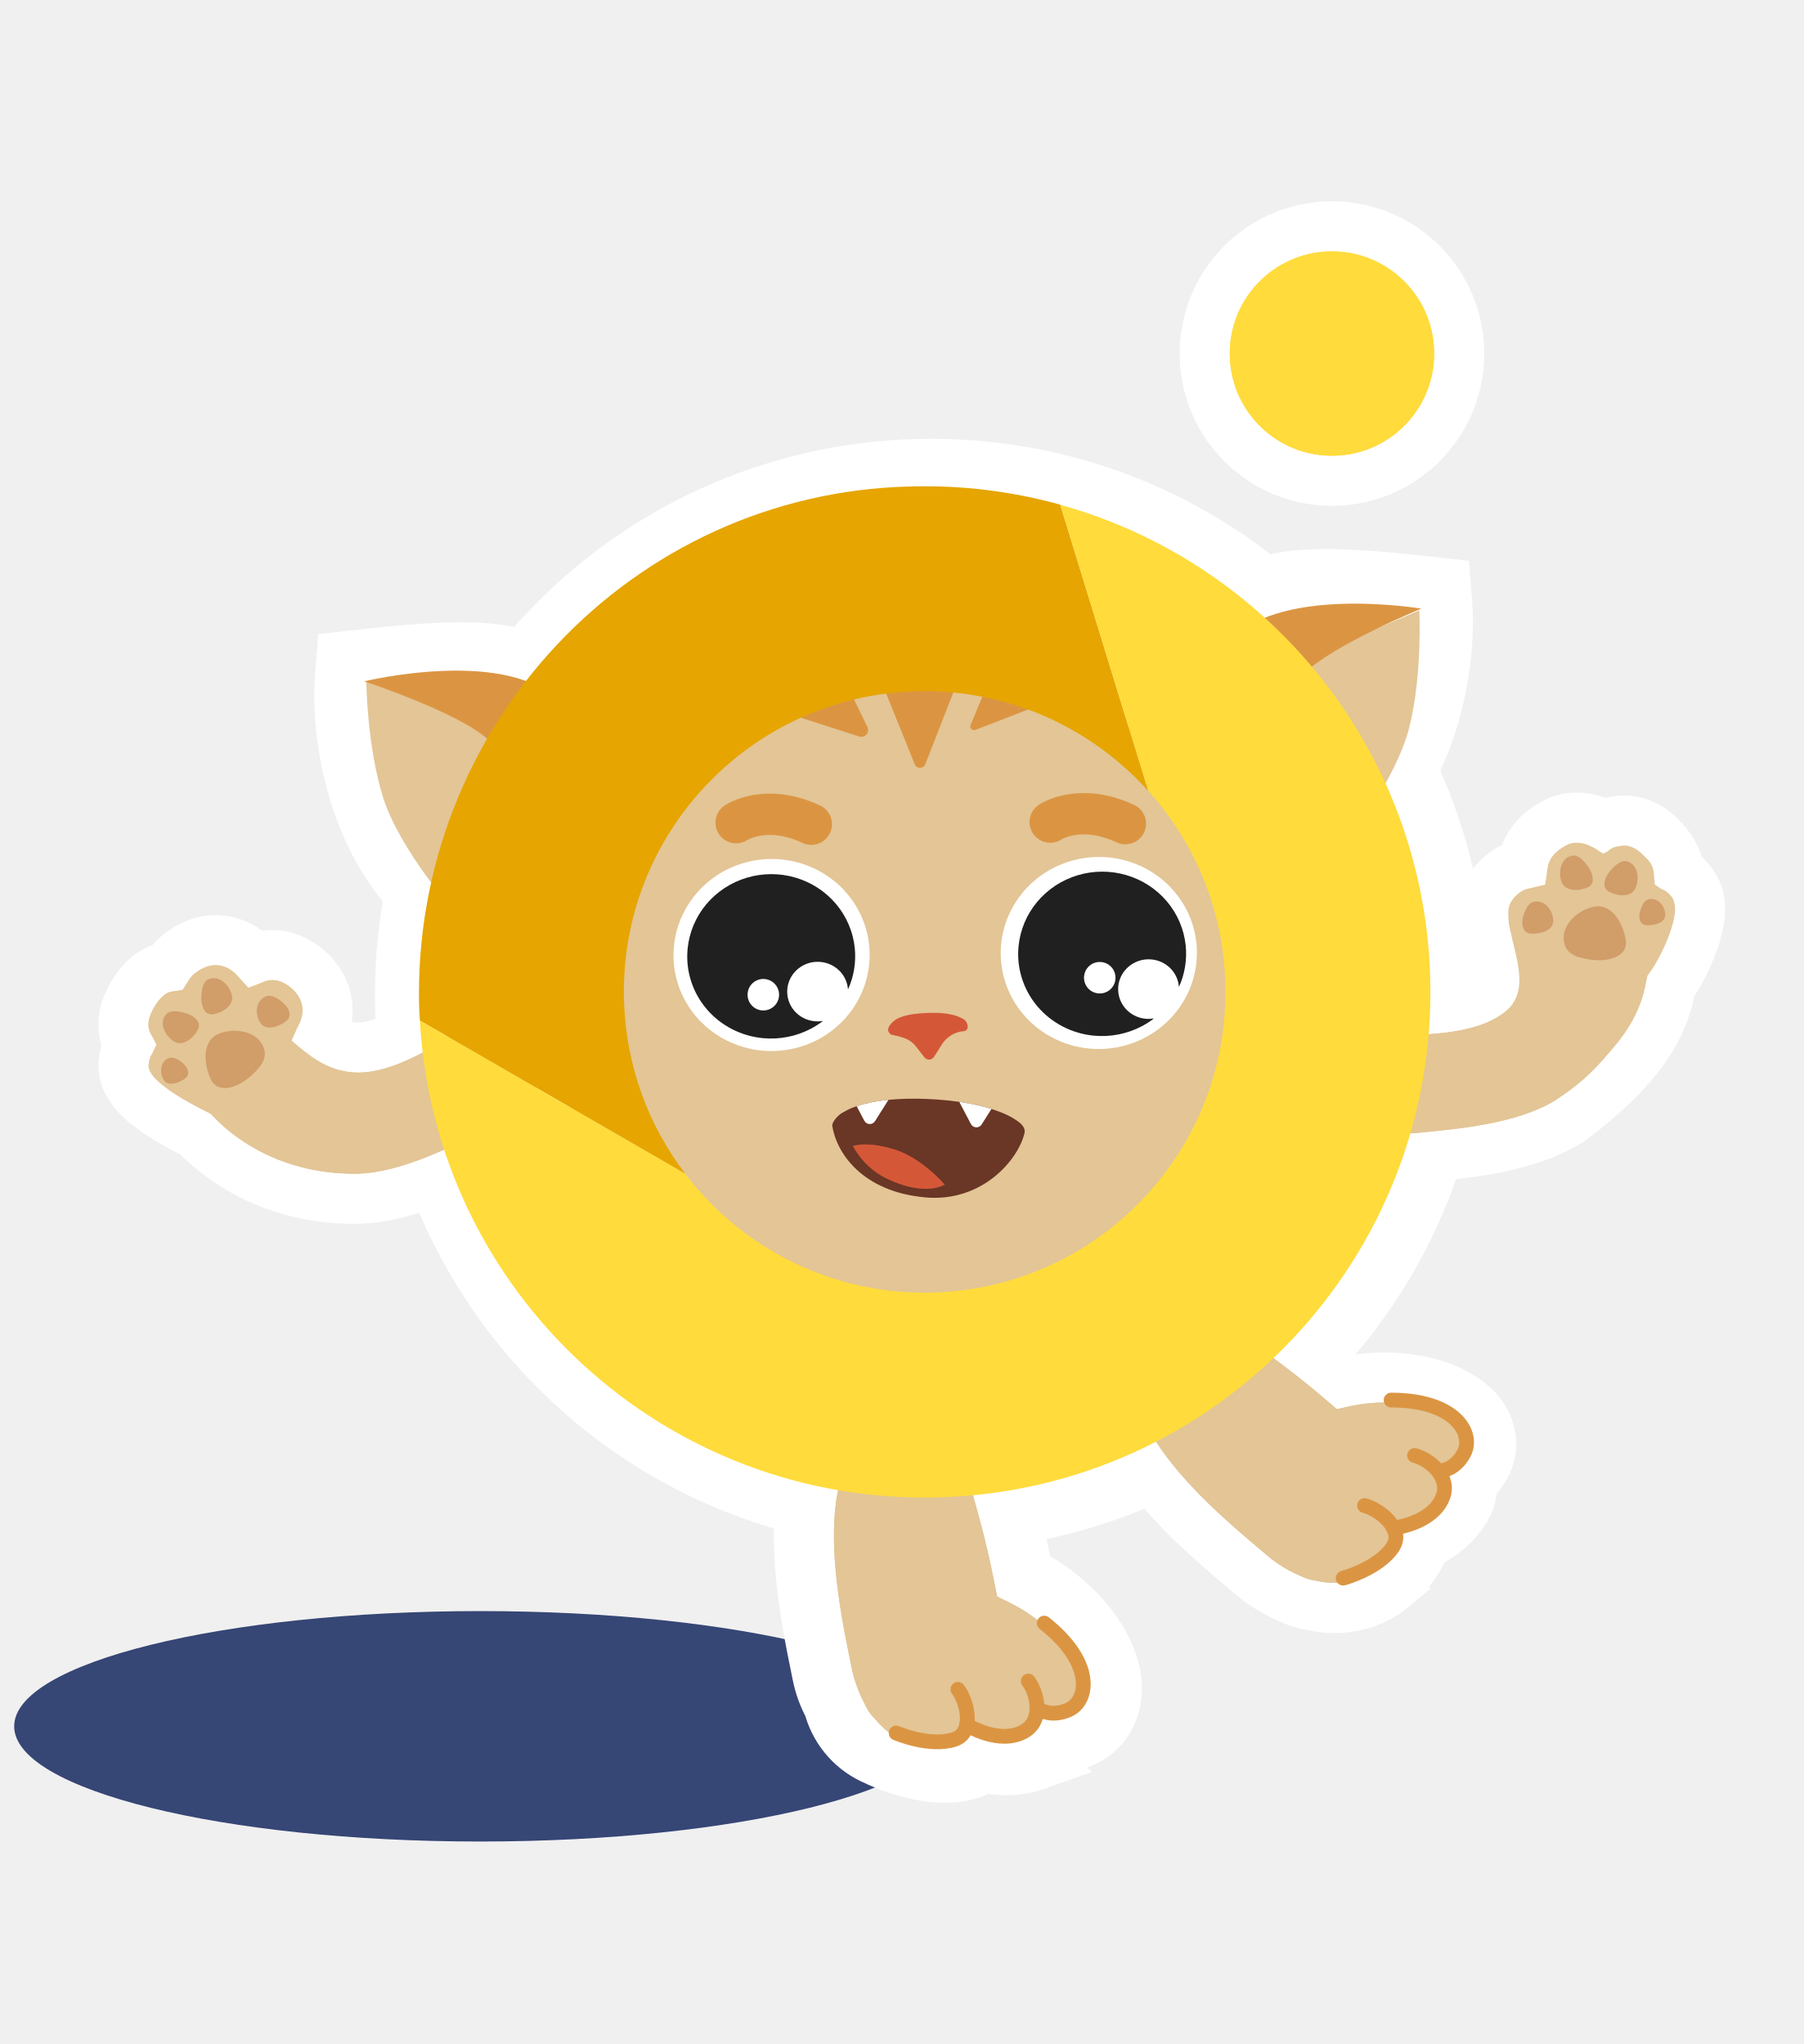
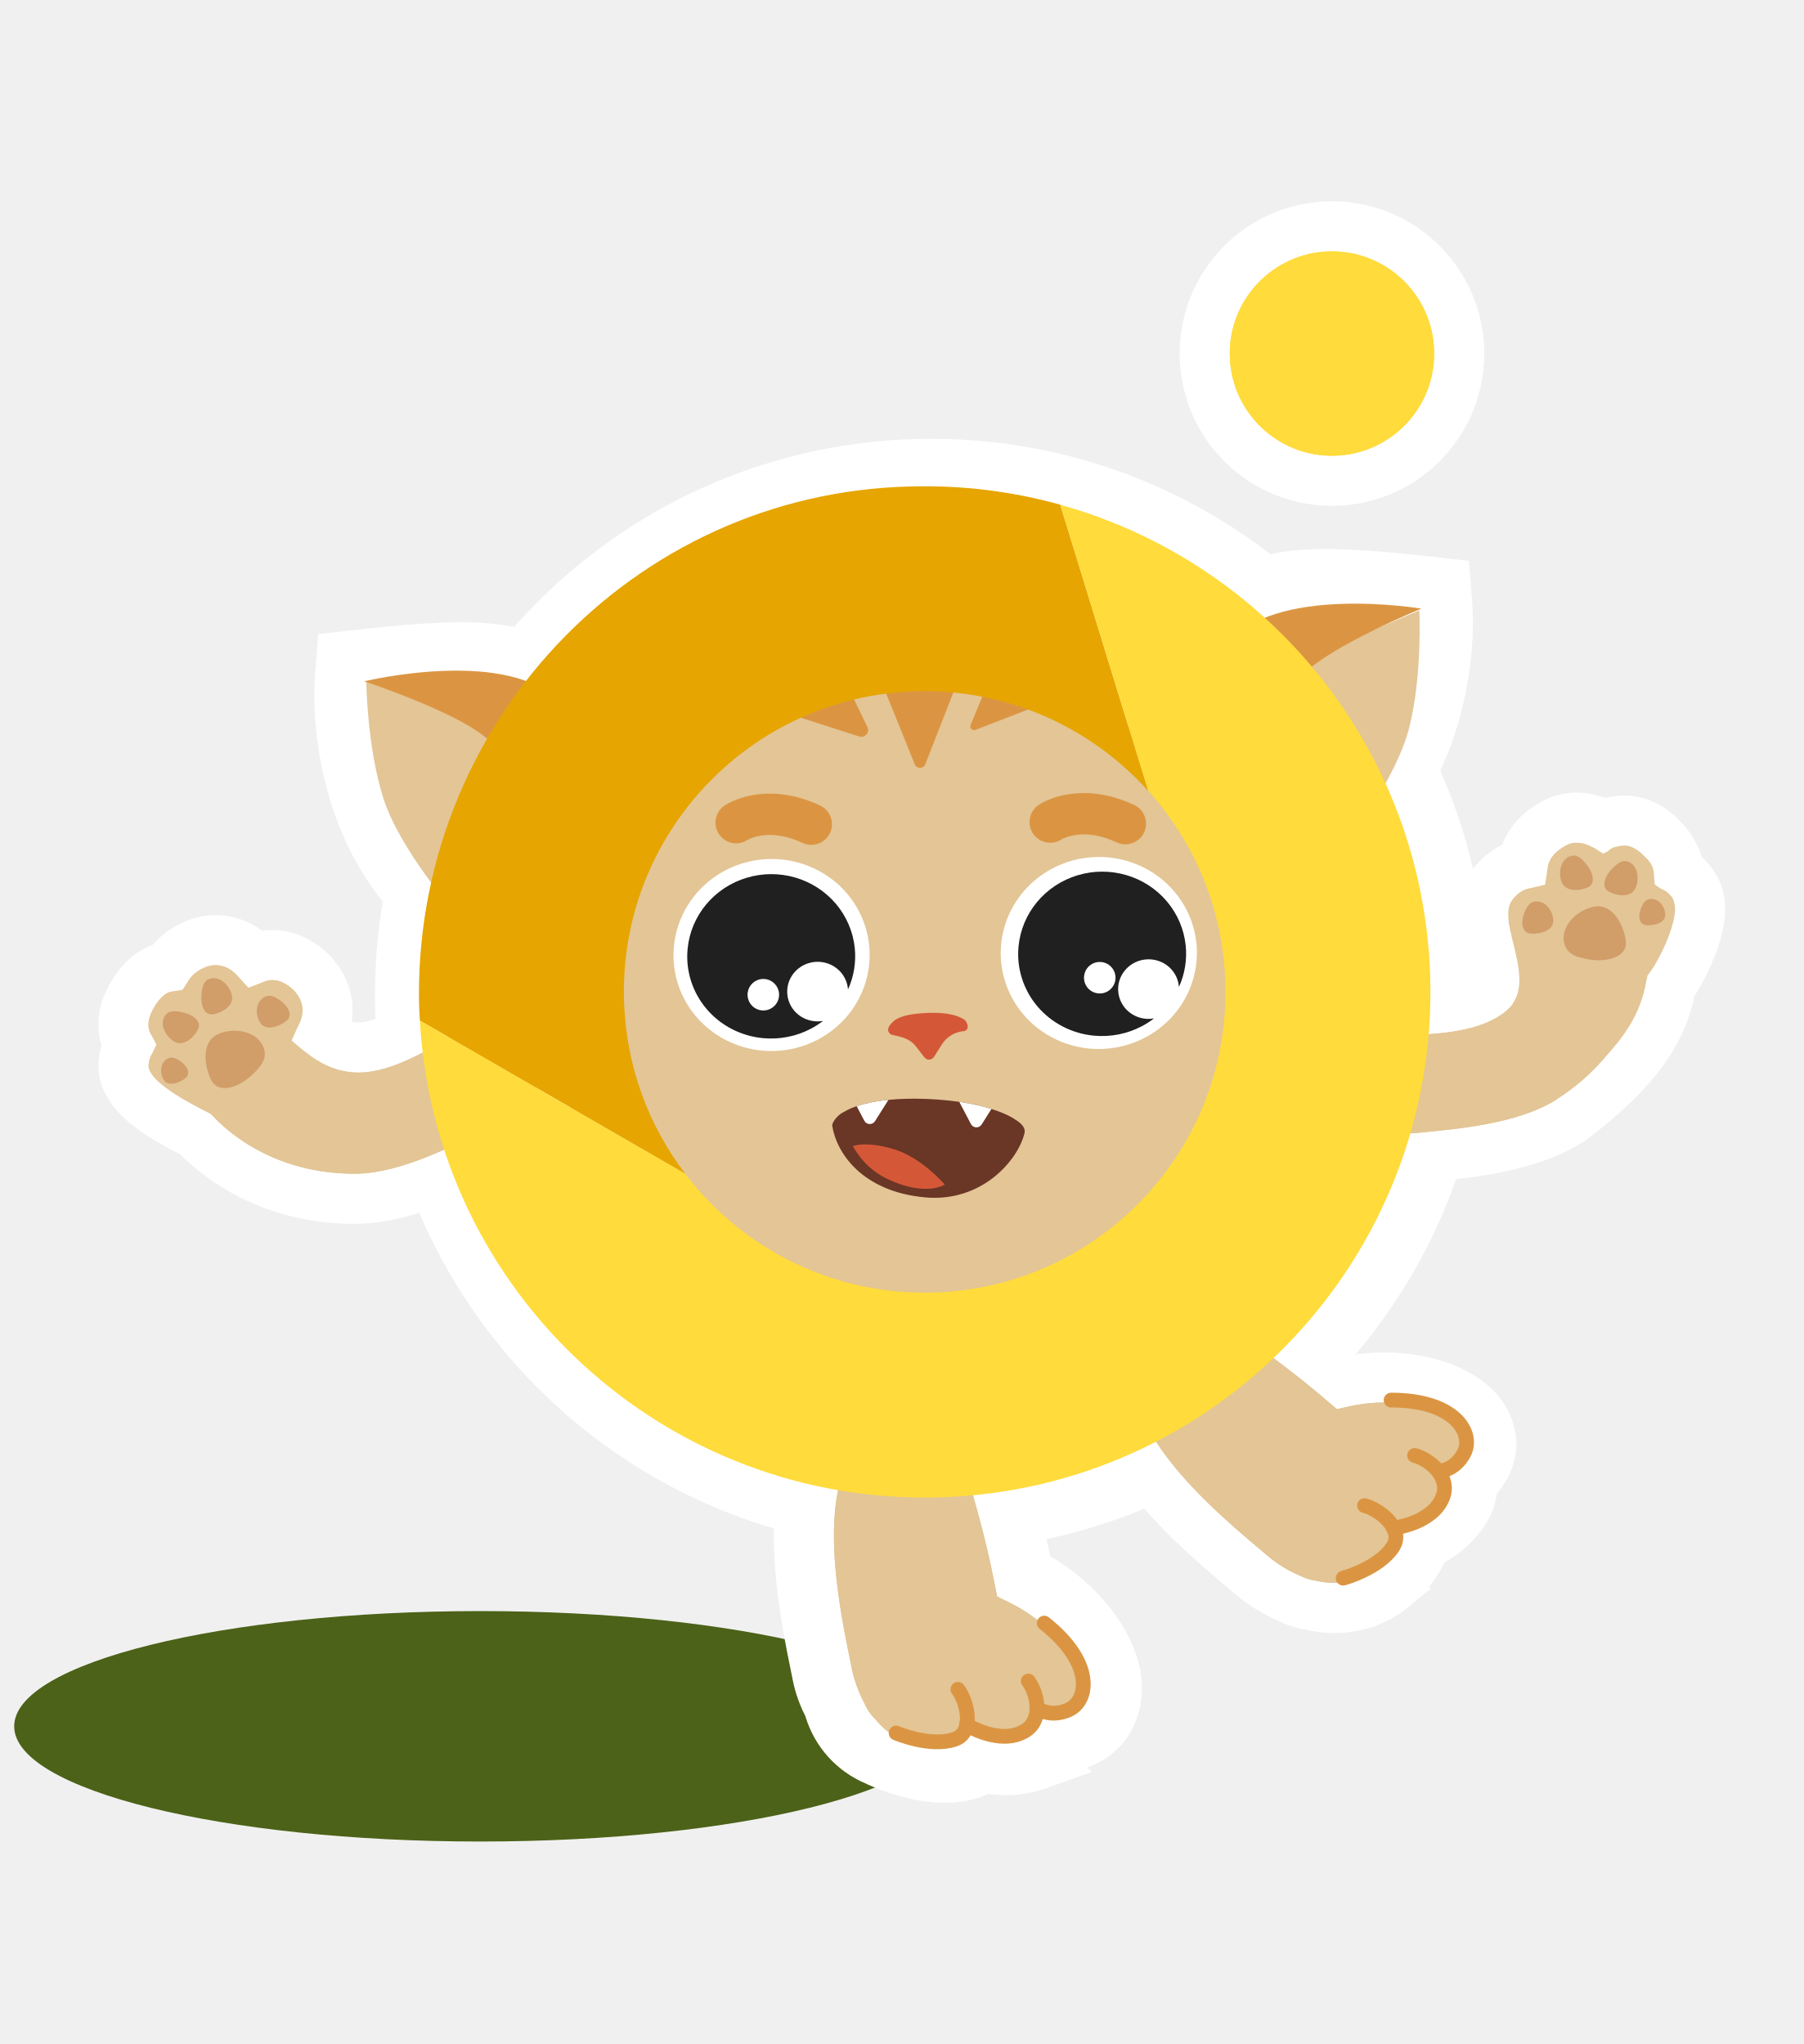
<svg xmlns="http://www.w3.org/2000/svg" width="180" height="204" viewBox="0 0 180 204" fill="none">
  <style>
  @media (prefers-reduced-motion: reduce) { * { animation: none !important; } }

  .cat        { transform-origin: 92px 176px;  animation: cat-dance 1.2s ease-in-out infinite; }
  .shadow     { transform-origin: 48px 172px;  animation: shadow-pulse .6s ease-in-out infinite; }
  .arm-left   { transform-origin: 54px 110px;  animation: arm-left-wave 1.2s ease-in-out infinite; }
  .arm-right  { transform-origin: 151px 91px;  animation: arm-right-wave 1.2s ease-in-out infinite; }
  .leg-left   { transform-origin: 95px 146px;  animation: leg-left-step 1.2s ease-in-out infinite; }
  .leg-right  { transform-origin: 117px 137px; animation: leg-right-step 1.2s ease-in-out infinite; }
  .ear-left   { transform-origin: 57px 88px;   animation: ear-left-wiggle 1.2s ease-in-out infinite; }
  .ear-right  { transform-origin: 121px 80px;  animation: ear-right-wiggle 1.2s ease-in-out infinite; }
  .face       { transform-origin: 93px 99px;   animation: face-bob 1.2s ease-in-out .06s infinite; }
  .mouth      { transform-origin: 92px 110px;  animation: mouth-sing .6s ease-in-out infinite alternate; }
  .eye-r      { transform-origin: 110px 95px;  animation: blink 3.6s linear infinite; }
  .eye-l      { transform-origin: 77px 95px;   animation: blink 3.6s linear infinite; }
  .ball       { animation: ball-bounce .6s ease-in-out -.3s infinite; }
  .flame-outer{ transform-origin: 219px 139px; animation: flicker .72s ease-in-out infinite; }
  .flame-inner{ transform-origin: 220px 129px; animation: flicker .54s ease-in-out -.2s infinite; }
  .glow       { transform-origin: 220px 160px; animation: glow-pulse .72s ease-in-out infinite alternate; }
  .spark      { animation: spark-rise 1.6s linear infinite; }
  .spark-2    { animation-name: spark-rise-b; animation-delay: -.55s; animation-duration: 1.45s; }
  .spark-3    { animation-delay: -1.1s; animation-duration: 1.75s; }
  .note       { animation: note-float 3.2s ease-out infinite; }
  .note-2     { animation-delay: -1.6s; }

  @keyframes cat-dance {
    0%, 100% { transform: translateY(0) rotate(-3.5deg) scale(1.015, .98); }
    25%, 75% { transform: translateY(-8px) rotate(0deg) scale(.99, 1.015); }
    50%      { transform: translateY(0) rotate(3.5deg) scale(1.015, .98); }
  }
  @keyframes shadow-pulse {
    0%, 100% { transform: scale(1, 1); opacity: 1; }
    50%      { transform: scale(.96, .92); opacity: .85; }
  }
  @keyframes arm-left-wave {
    0%, 50%, 100% { transform: rotate(-6deg); }
    25%, 75%      { transform: rotate(10deg); }
  }
  @keyframes arm-right-wave {
    0%, 50%, 100% { transform: rotate(6deg); }
    25%, 75%      { transform: rotate(-9deg); }
  }
  @keyframes leg-left-step {
    0%, 50%, 100% { transform: rotate(0deg); }
    25%           { transform: rotate(-7deg); }
    75%           { transform: rotate(3deg); }
  }
  @keyframes leg-right-step {
    0%, 50%, 100% { transform: rotate(0deg); }
    25%           { transform: rotate(4deg); }
    75%           { transform: rotate(-7deg); }
  }
  @keyframes ear-left-wiggle {
    0%, 100% { transform: rotate(3deg); }
    50%      { transform: rotate(-4deg); }
  }
  @keyframes ear-right-wiggle {
    0%, 100% { transform: rotate(-3deg); }
    50%      { transform: rotate(4deg); }
  }
  @keyframes face-bob {
    0%, 100% { transform: translate(-1px, .5px) rotate(-1deg); }
    25%, 75% { transform: translate(0, -.8px) rotate(0deg); }
    50%      { transform: translate(1px, .5px) rotate(1deg); }
  }
  @keyframes mouth-sing {
    from { transform: scale(1, .98); }
    to   { transform: scale(1.03, 1.06); }
  }
  @keyframes blink {
    0%, 92%, 96.5%, 100% { transform: scaleY(1); }
    94%                  { transform: scaleY(.08); }
  }
  @keyframes ball-bounce {
    0%, 100% { transform: translateY(0); }
    50%      { transform: translateY(-5px); }
  }
  @keyframes flicker {
    0%, 100% { transform: scale(1, 1) skewX(0deg); }
    30%      { transform: scale(1.02, 1.06) skewX(1.5deg); }
    55%      { transform: scale(.985, .92) skewX(-2deg); }
    80%      { transform: scale(1.005, 1.03) skewX(1deg); }
  }
  @keyframes glow-pulse {
    from { transform: scale(1, 1); opacity: .10; }
    to   { transform: scale(1.05, 1.07); opacity: .18; }
  }
  @keyframes spark-rise {
    0%   { transform: translate(0, 0); opacity: 0; }
    12%  { opacity: 1; }
    100% { transform: translate(7px, -52px); opacity: 0; }
  }
  @keyframes spark-rise-b {
    0%   { transform: translate(0, 0); opacity: 0; }
    12%  { opacity: 1; }
    100% { transform: translate(-8px, -48px); opacity: 0; }
  }
  @keyframes note-float {
    0%   { transform: translate(0, 3px) rotate(0deg); opacity: 0; }
    12%  { opacity: .7; }
    100% { transform: translate(-5px, -26px) rotate(-12deg); opacity: 0; }
  }
</style>
  <g class="shadow">
-     <ellipse cx="47.915" cy="172.293" rx="46.5" ry="11.5" fill="#223468" fill-opacity="0.9" />
+     <ellipse cx="47.915" cy="172.293" rx="46.5" ry="11.5" fill="#3A5200" fill-opacity="0.9" />
  </g>
  <g class="cat">
    <circle cx="92.915" cy="99.294" r="53" fill="white" stroke="white" stroke-width="5" />
    <g class="arm-left">
      <path d="M19.308 94.32C21.194 93.475 23.062 93.796 24.481 94.774C24.849 95.027 25.18 95.32 25.476 95.639C26.152 95.38 26.967 95.234 27.88 95.371C28.907 95.524 29.853 96.004 30.702 96.729L31.06 97.055L31.106 97.099L31.15 97.146C31.989 98.044 32.491 99.069 32.638 100.161C32.78 101.223 32.561 102.162 32.271 102.882C32.235 102.973 32.196 103.062 32.157 103.148C33.174 103.922 34.12 104.408 35.289 104.526C36.515 104.648 37.965 104.258 39.546 103.554C40.312 103.213 41.044 102.83 41.741 102.454C42.389 102.106 43.116 101.703 43.705 101.434L43.712 101.431C43.69 101.441 43.702 101.436 43.793 101.389C43.876 101.346 43.966 101.298 44.1 101.228C44.354 101.095 44.691 100.92 45.083 100.731C45.858 100.356 46.893 99.899 48.017 99.561C49.113 99.231 50.471 98.957 51.835 99.1C53.187 99.242 54.62 99.812 55.661 101.139L55.864 101.415L56.055 101.703C57.928 104.688 57.02 107.757 55.572 109.91C54.111 112.081 51.852 113.808 49.984 114.749C48.446 115.524 46.128 116.743 43.617 117.75C41.131 118.747 38.205 119.644 35.389 119.645H35.388C27.676 119.645 22.371 116.176 19.511 113.194C18.749 112.81 17.366 112.1 16.091 111.273C15.326 110.777 14.489 110.17 13.819 109.492C13.27 108.935 12.271 107.782 12.328 106.22L12.33 106.17L12.334 106.12C12.387 105.427 12.557 104.821 12.81 104.3C12.58 103.86 12.407 103.347 12.343 102.762C12.218 101.626 12.531 100.505 13.123 99.45L13.125 99.446C13.951 97.978 15.102 96.774 16.715 96.502C17.282 95.623 18.156 94.836 19.308 94.32Z" fill="#E3C596" stroke="white" stroke-width="5" />
      <path fill-rule="evenodd" clip-rule="evenodd" d="M25.035 100.923C21.185 99.519 16.83 103.612 19.466 108.982C20.608 111.31 25.903 117.145 35.388 117.145C40.065 117.144 45.684 114.117 48.859 112.517C51.998 110.935 56.443 106.654 53.807 102.835C51.619 99.666 45.498 103.367 44.742 103.709C42.777 104.605 38.796 107.39 35.039 107.014C30.418 106.55 28.365 102.134 25.034 100.921L25.035 100.923Z" fill="#E3C596" />
      <path fill-rule="evenodd" clip-rule="evenodd" d="M28.862 103.633C29.06 103.294 31.412 101.089 29.323 98.853C26.679 96.299 24.808 99.276 24.808 99.276C24.808 99.276 24.744 99.439 24.666 99.178C24.12 97.282 22.386 95.68 20.33 96.601C18.674 97.343 18.192 98.869 18.576 99.381C17.908 98.984 16.69 98.21 15.303 100.672C13.659 103.606 16.694 104.382 16.694 104.382C16.694 104.382 14.979 104.331 14.827 106.312C14.761 108.098 19.843 110.56 21.038 111.164C21.994 111.844 24.758 110.826 26.975 108.928C29.403 106.001 28.912 103.808 28.863 103.635L28.862 103.633Z" fill="#E3C596" />
      <path d="M21.054 107.748C21.784 109.252 23.785 108.526 25.081 107.342C26.268 106.256 26.742 105.44 26.206 104.337C25.476 102.832 23.172 102.521 21.668 103.251C20.163 103.981 20.322 106.244 21.054 107.748Z" fill="#D19D69" />
      <path d="M19.746 102.762C20.198 101.917 19.172 101.227 18.176 101.021C17.263 100.833 16.72 100.885 16.389 101.504C15.938 102.349 16.583 103.528 17.44 103.985C18.296 104.44 19.296 103.608 19.744 102.763L19.746 102.762Z" fill="#D19D69" />
      <path d="M21.282 101.224C20.34 101.395 19.997 100.21 20.103 99.198C20.202 98.271 20.419 97.769 21.107 97.645C22.049 97.473 22.977 98.446 23.15 99.401C23.323 100.356 22.226 101.055 21.284 101.227L21.282 101.224Z" fill="#D19D69" />
      <path d="M28.547 101.917C29.299 101.339 28.715 100.374 27.946 99.84C27.242 99.352 26.751 99.206 26.202 99.629C25.45 100.208 25.497 101.465 26.037 102.167C26.577 102.869 27.795 102.496 28.547 101.917Z" fill="#D19D69" />
      <path d="M18.483 107.623C19.114 107.139 18.638 106.349 18.006 105.917C17.425 105.522 17.021 105.406 16.559 105.761C15.929 106.247 15.956 107.282 16.397 107.855C16.839 108.427 17.855 108.108 18.483 107.623Z" fill="#D19D69" />
    </g>
    <g class="arm-right">
      <path d="M165.683 83.526C164.531 82.374 162.994 81.648 161.281 81.96C160.848 82.038 160.451 82.177 160.085 82.356C159.793 82.186 159.496 82.049 159.207 81.944C158.083 81.535 156.585 81.414 155.297 82.058C153.359 83.027 152.214 84.471 151.952 86.243C151.799 86.278 151.643 86.32 151.486 86.373C150.501 86.707 149.637 87.354 148.932 88.272C147.835 89.702 147.941 91.417 148.09 92.468C148.242 93.537 148.613 94.875 148.812 95.745C149.337 98.036 149.101 98.664 148.629 99.034L148.443 99.174C147.478 99.853 146.117 100.262 144.513 100.501C143.684 100.625 142.861 100.695 142.072 100.752C141.521 100.792 140.917 100.83 140.378 100.885L139.867 100.945L139.862 100.946C139.886 100.942 139.872 100.945 139.769 100.954C139.675 100.962 139.575 100.97 139.424 100.983C139.139 101.007 138.761 101.041 138.328 101.092C137.473 101.192 136.354 101.362 135.224 101.681C134.123 101.991 132.831 102.489 131.757 103.341C130.621 104.243 129.67 105.606 129.599 107.457C129.457 111.19 131.949 113.395 134.403 114.468C136.802 115.516 139.635 115.76 141.717 115.551L141.72 115.551C143.429 115.378 146.041 115.161 148.699 114.663C151.331 114.17 154.283 113.355 156.659 111.843L156.74 111.792L156.815 111.735C161.306 108.372 163.734 105.509 165.09 103.059C166.196 101.061 166.55 99.335 166.737 98.397C167.019 98.007 167.283 97.573 167.505 97.18C167.911 96.462 168.337 95.596 168.698 94.704C169.052 93.828 169.382 92.834 169.54 91.881C169.671 91.091 169.814 89.635 168.996 88.407L168.779 88.102C168.41 87.61 167.987 87.195 167.509 86.874C167.387 85.568 166.627 84.47 165.683 83.526Z" fill="#E3C596" stroke="white" stroke-width="5" />
      <path fill-rule="evenodd" clip-rule="evenodd" d="M155.342 90.489C157.837 87.237 163.708 88.353 164.366 94.3C164.653 96.875 163.319 104.641 155.317 109.734C151.37 112.245 145.003 112.705 141.467 113.064C137.97 113.414 131.92 112.188 132.097 107.551C132.244 103.704 139.391 103.537 140.212 103.421C142.352 103.123 147.203 103.336 150.175 101C153.826 98.128 153.184 93.301 155.344 90.486L155.342 90.489Z" fill="#E3C596" />
      <path fill-rule="evenodd" clip-rule="evenodd" d="M153.571 94.833C153.22 94.651 150.055 94.055 150.618 91.049C151.478 87.474 154.655 88.981 154.655 88.981C154.655 88.981 154.797 89.084 154.719 88.823C154.162 86.93 154.766 84.648 156.994 84.32C158.79 84.058 160.013 85.086 159.965 85.723C160.315 85.028 160.929 83.723 163.42 85.055C166.383 86.647 164.238 88.933 164.238 88.933C164.238 88.933 165.66 87.971 166.852 89.557C167.864 91.029 164.899 95.832 164.216 96.986C163.774 98.07 160.897 98.696 158.007 98.286C154.388 97.12 153.625 95.005 153.571 94.833Z" fill="#E3C596" />
      <path d="M162.226 93.872C161.999 92.213 160.876 90.243 159.218 90.469C157.56 90.696 155.818 92.234 156.045 93.892C156.209 95.105 157.059 95.524 158.649 95.768C160.386 96.036 162.452 95.529 162.226 93.872ZM153.436 89.972C152.744 89.925 152.416 90.319 152.102 91.115C151.758 91.988 151.808 93.112 152.754 93.178C153.7 93.243 154.923 92.876 154.983 91.993C155.042 91.109 154.383 90.037 153.436 89.972ZM166.157 91.375C166.208 90.654 165.654 89.777 164.86 89.723C164.281 89.683 164.006 90.005 163.744 90.656C163.457 91.367 163.499 92.286 164.293 92.341C165.085 92.393 166.109 92.097 166.157 91.375ZM158.274 86.229C157.677 85.512 157.219 85.215 156.576 85.494C155.697 85.873 155.464 87.198 155.85 88.087C156.236 88.978 157.537 88.951 158.416 88.571C159.295 88.192 158.923 87.012 158.274 86.229ZM162.64 86.085C162.024 85.753 161.541 86.012 160.886 86.675C160.172 87.398 159.701 88.539 160.544 88.994L160.547 88.995C161.389 89.449 162.685 89.585 163.143 88.732C163.6 87.878 163.484 86.54 162.64 86.085Z" fill="#D19D69" />
    </g>
    <g class="leg-left">
      <path d="M89.225 138.901C91.922 138.469 94.17 138.916 95.903 140.187C97.338 141.24 98.097 142.629 98.53 143.651L98.696 144.065L98.74 144.178L98.773 144.292C100.356 149.649 101.261 152.83 102.15 157.3C104.94 158.701 107.167 160.653 108.672 162.672C109.556 163.858 110.25 165.146 110.629 166.441C110.98 167.642 111.14 169.153 110.559 170.597C109.702 173.031 107.364 173.731 106.222 173.926C106.07 173.952 105.919 173.972 105.77 173.988C105.684 174.1 105.593 174.211 105.491 174.32C104.956 174.894 104.276 175.336 103.48 175.621L103.481 175.622C101.601 176.294 99.701 176.292 98.076 175.9C96.936 176.719 95.516 176.919 94.219 176.921C91.663 176.924 89.003 175.949 87.18 175.069L87.177 175.067C85.141 174.081 83.702 172.26 83.159 170.142C82.632 169.194 82.251 168.145 82.029 167.009L81.517 164.464C80.916 161.398 80.153 156.948 80.217 152.745C80.259 149.941 80.665 146.923 81.953 144.377C83.313 141.688 85.639 139.592 89.131 138.918L89.178 138.908L89.225 138.901Z" fill="#E3C596" stroke="white" stroke-width="6" />
      <path fill-rule="evenodd" clip-rule="evenodd" d="M92.851 174.271C97.067 174.349 100.782 170.601 100.676 166.386C99.083 156.194 98.31 153.311 95.897 145.143C95.237 143.428 93.91 141.189 89.699 141.864C79.795 143.775 83.891 160.902 84.974 166.432C85.782 170.573 88.633 174.377 92.853 174.269L92.851 174.271Z" fill="#E3C596" />
      <path fill-rule="evenodd" clip-rule="evenodd" d="M102.471 172.797C100.223 173.601 97.97 172.962 96.889 172.143C96.873 172.937 96.735 173.918 94.215 173.921C92.325 173.924 90.148 173.172 88.484 172.368C86.909 171.605 85.914 170.008 85.915 168.256C85.918 165.719 86.037 162.055 86.674 161.192C88.949 158.105 93.146 157.844 95.867 158.409C104.086 159.653 109.006 166.708 107.753 169.542C107.191 171.299 104.212 171.143 103.781 170.884C103.758 170.871 103.959 172.265 102.469 172.797L102.471 172.797Z" fill="#E3C596" />
      <path d="M89.42 172.962C89.42 172.962 92.736 174.399 95.207 173.606C97.292 172.935 96.503 169.819 95.583 168.601" stroke="#DB9542" stroke-width="1.473" stroke-linecap="round" stroke-linejoin="round" />
      <path d="M96.441 172.138C96.441 172.138 99.747 174.231 102.228 172.782C104.12 171.676 103.524 168.995 102.604 167.777" stroke="#DB9542" stroke-width="1.473" stroke-linecap="round" stroke-linejoin="round" />
      <path d="M103.808 170.668C103.808 170.668 104.974 171.39 106.625 170.649C108.624 169.752 109.235 165.967 104.198 161.991" stroke="#DB9542" stroke-width="1.473" stroke-linecap="round" stroke-linejoin="round" />
    </g>
    <g class="leg-right">
      <path d="M118.716 128.346C120.368 128.286 121.73 128.86 122.665 129.371L123.039 129.584L123.125 129.634L123.207 129.692C127.847 132.964 130.53 134.899 134.07 137.924C137.135 137.249 140.106 137.389 142.528 138.036C143.915 138.406 145.201 138.963 146.243 139.702C147.214 140.39 148.183 141.393 148.58 142.74C149.337 144.92 148.095 146.732 147.352 147.559C147.205 147.723 147.05 147.874 146.897 148.017C146.947 148.832 146.768 149.746 146.198 150.661C145.139 152.358 143.639 153.479 142.182 154.117C142.141 154.224 142.096 154.33 142.051 154.436C141.9 154.925 141.661 155.36 141.383 155.747C140.787 156.733 140.01 157.637 139.049 158.386L139.05 158.387C136.524 160.494 133.461 160.829 130.714 160.191C130.008 160.075 129.324 159.852 128.683 159.53C127.451 159.014 126.283 158.314 125.235 157.483L124.781 157.109C122.737 155.359 117.953 151.52 114.582 147.124C112.895 144.924 111.393 142.376 110.845 139.687C110.271 136.867 110.769 133.942 112.977 131.377L113.003 131.347L113.03 131.318C114.81 129.379 116.732 128.419 118.716 128.346Z" fill="#E3C596" stroke="white" stroke-width="5" />
      <path fill-rule="evenodd" clip-rule="evenodd" d="M126.407 155.21C122.128 151.546 108.288 140.654 114.871 133.009C117.755 129.869 120.186 130.8 121.766 131.735C128.728 136.644 131.124 138.427 138.694 145.43C141.392 148.669 140.806 153.914 137.449 156.467C134.207 159.171 129.611 157.955 126.407 155.21Z" fill="#E3C596" />
      <path fill-rule="evenodd" clip-rule="evenodd" d="M143.919 147.027C144.418 146.961 146.851 145.236 146.201 143.511C145.423 140.511 137.188 138.029 129.972 142.153C127.489 143.399 124.357 146.208 124.488 150.039C124.522 151.11 126.704 154.058 128.276 156.049C129.359 157.423 131.134 158.059 132.841 157.678C134.645 157.278 136.818 156.516 138.299 155.342C140.272 153.776 139.773 152.922 139.293 152.288C140.648 152.261 142.813 151.365 144.077 149.337C144.914 147.996 143.892 147.028 143.919 147.024L143.919 147.027Z" fill="#E3C596" />
      <path d="M134.028 157.507C134.028 157.507 137.522 156.577 138.966 154.422C140.185 152.603 137.635 150.646 136.157 150.263" stroke="#DB9542" stroke-width="1.473" stroke-linecap="round" stroke-linejoin="round" />
      <path d="M139.024 152.504C139.024 152.504 142.914 152.095 143.962 149.419C144.76 147.378 142.63 145.644 141.153 145.26" stroke="#DB9542" stroke-width="1.473" stroke-linecap="round" stroke-linejoin="round" />
      <path d="M143.889 146.781C143.889 146.781 145.253 146.625 146.086 145.019C147.097 143.075 145.226 139.728 138.81 139.735" stroke="#DB9542" stroke-width="1.473" stroke-linecap="round" stroke-linejoin="round" />
    </g>
    <g class="ear-left">
      <path d="M36.139 65.309C42.883 64.559 46.938 64.391 50.058 64.887C53.302 65.403 55.422 66.631 58.113 68.099L61.045 69.699L58.683 72.062C55.94 74.805 49.464 82.168 45.627 89.458L44.047 92.461L41.648 90.062C38.038 86.452 36.035 81.919 34.971 77.837C33.908 73.76 33.735 69.954 33.923 67.595L34.088 65.537L36.139 65.309Z" fill="white" stroke="white" stroke-width="5" />
      <path fill-rule="evenodd" clip-rule="evenodd" d="M45.366 91.018L63.937 77.813L36.552 68.032C36.552 68.032 36.608 74.437 38.231 79.605C39.856 84.772 45.366 91.018 45.366 91.018Z" fill="#E3C596" />
      <path fill-rule="evenodd" clip-rule="evenodd" d="M56.077 70.291C50.912 64.453 36.336 68.001 36.336 68.001C36.336 68.001 45.513 71.011 48.574 73.699C51.636 76.387 54.411 84.755 54.411 84.755C54.411 84.755 61.241 76.128 56.074 70.29L56.077 70.291Z" fill="#DB9542" />
    </g>
    <g class="ear-right">
      <path d="M142.192 57.998C135.448 57.249 131.393 57.08 128.273 57.576C125.029 58.092 122.91 59.32 120.218 60.788L117.286 62.389L119.648 64.751C122.391 67.494 128.867 74.857 132.704 82.147L134.284 85.15L136.683 82.751C140.293 79.141 142.296 74.608 143.36 70.526C144.423 66.449 144.596 62.643 144.408 60.284L144.243 58.226L142.192 57.998Z" fill="white" stroke="white" stroke-width="5" />
      <path fill-rule="evenodd" clip-rule="evenodd" d="M134.18 84.388L114.862 72.304L141.623 60.923C141.623 60.923 141.946 67.321 140.629 72.576C139.313 77.83 134.18 84.388 134.18 84.388Z" fill="#E3C596" />
      <path fill-rule="evenodd" clip-rule="evenodd" d="M122.301 64.439C127.036 58.248 141.827 60.746 141.827 60.746C141.827 60.746 132.89 64.403 130.027 67.303C127.164 70.202 124.994 78.747 124.994 78.747C124.994 78.747 117.566 70.63 122.301 64.439Z" fill="#DB9542" />
    </g>
    <g class="face">
      <path fill-rule="evenodd" clip-rule="evenodd" d="M93.026 64.046C73.938 62.227 56.951 76.252 55.109 95.611C53.27 114.972 67.305 131.955 86.396 133.782C105.487 135.608 122.474 121.576 124.325 102.218C126.174 82.859 112.118 65.868 93.026 64.046Z" fill="#E3C596" />
      <path fill-rule="evenodd" clip-rule="evenodd" d="M98.243 61.134L92.328 76.278C92.141 76.754 91.469 76.757 91.278 76.284L84.697 59.983C84.54 59.592 84.852 59.171 85.271 59.211L97.767 60.366C98.141 60.401 98.379 60.783 98.24 61.134L98.243 61.134Z" fill="#DB9542" />
      <path fill-rule="evenodd" clip-rule="evenodd" d="M100.946 62.445L96.852 72.352C96.725 72.658 97.026 72.966 97.335 72.845L107.289 68.986C107.539 68.888 107.61 68.568 107.423 68.376L101.561 62.327C101.373 62.132 101.046 62.196 100.943 62.444L100.946 62.445Z" fill="#DB9542" />
      <path fill-rule="evenodd" clip-rule="evenodd" d="M82.393 63.963L86.558 72.569C86.816 73.105 86.308 73.687 85.745 73.507L76.676 70.595C76.216 70.448 76.055 69.879 76.371 69.512L81.272 63.817C81.588 63.45 82.18 63.527 82.39 63.963L82.393 63.963Z" fill="#DB9542" />
      <g class="mouth">
        <path fill-rule="evenodd" clip-rule="evenodd" d="M92.325 119.505C97.996 120.019 101.608 115.755 102.227 113.087C102.398 112.348 101.476 111.85 101.096 111.606C101.096 111.606 98.662 109.939 92.54 109.682C86.417 109.426 84.286 110.936 84.286 110.936C83.603 111.222 83.044 111.991 83.04 112.323C83.444 115.035 86.002 118.931 92.324 119.504L92.325 119.505Z" fill="#6A3625" />
        <path fill-rule="evenodd" clip-rule="evenodd" d="M94.272 118.23C94.272 118.23 92.009 115.548 89.201 114.698C86.392 113.848 85.108 114.381 85.108 114.381C85.108 114.381 86.09 116.467 88.453 117.618C92.326 119.505 94.272 118.23 94.272 118.23L94.272 118.23Z" fill="#D45837" />
        <path fill-rule="evenodd" clip-rule="evenodd" d="M88.652 109.771L87.313 111.895C87.06 112.298 86.466 112.275 86.245 111.854L85.48 110.403C86.179 110.169 87.212 109.916 88.651 109.772L88.652 109.771Z" fill="white" />
        <path fill-rule="evenodd" clip-rule="evenodd" d="M98.928 110.681L97.952 112.227C97.699 112.629 97.106 112.606 96.884 112.185L95.719 109.972C97.053 110.167 98.114 110.426 98.928 110.681Z" fill="white" />
        <path fill-rule="evenodd" clip-rule="evenodd" d="M96.208 102.909C95.293 102.974 94.466 103.47 93.979 104.245L93.188 105.496C93.081 105.646 92.918 105.733 92.748 105.75C92.658 105.76 92.569 105.745 92.486 105.712C92.372 105.667 92.278 105.583 92.205 105.482L91.417 104.468C90.843 103.731 90.238 103.547 89.027 103.28C88.969 103.28 88.912 103.259 88.868 103.222L88.866 103.223C88.437 102.876 88.591 102.456 89.113 101.964C89.635 101.472 90.684 101.183 92.385 101.101C94.894 100.981 95.757 101.5 96.162 101.722C96.566 101.943 96.786 102.802 96.209 102.905L96.208 102.909Z" fill="#D45837" />
      </g>
      <path d="M73.456 82.105C73.456 82.105 76.381 80.126 80.955 82.259M104.794 82.048C104.794 82.048 107.719 80.069 112.292 82.202" stroke="#DB9542" stroke-width="4.125" stroke-linecap="round" stroke-linejoin="round" />
      <g class="eye-r">
        <path fill-rule="evenodd" clip-rule="evenodd" d="M110.579 85.573C108.65 85.394 106.712 85.779 105.009 86.679C103.303 87.578 101.909 88.951 101.001 90.628C100.092 92.302 99.712 94.202 99.906 96.089C100.1 97.972 100.862 99.76 102.093 101.22C103.324 102.681 104.972 103.75 106.827 104.293C108.682 104.836 110.659 104.829 112.508 104.271C114.359 103.714 116 102.632 117.224 101.162C118.449 99.692 119.201 97.9 119.385 96.013C119.511 94.76 119.382 93.496 119.006 92.292C118.63 91.088 118.017 89.97 117.197 88.999C116.377 88.027 115.373 87.226 114.235 86.639C113.101 86.052 111.857 85.688 110.576 85.57L110.579 85.573Z" fill="white" />
        <path d="M113.944 102.418C112.486 103.188 110.827 103.518 109.176 103.365L109.178 103.367C108.082 103.266 107.017 102.955 106.045 102.452C105.072 101.949 104.212 101.263 103.509 100.431C102.808 99.6 102.283 98.643 101.961 97.612C101.639 96.582 101.529 95.499 101.637 94.426C101.794 92.811 102.438 91.276 103.486 90.018C104.535 88.76 105.939 87.833 107.524 87.356C109.107 86.879 110.8 86.872 112.387 87.338C113.975 87.803 115.386 88.718 116.441 89.969C117.494 91.218 118.146 92.749 118.313 94.361C118.459 95.781 118.225 97.21 117.637 98.509C117.635 98.477 117.633 98.445 117.629 98.413C117.569 97.829 117.332 97.274 116.951 96.821C116.568 96.368 116.058 96.037 115.482 95.868C114.907 95.7 114.293 95.702 113.719 95.875C113.145 96.048 112.636 96.384 112.256 96.84C111.876 97.296 111.644 97.852 111.586 98.437C111.547 98.826 111.587 99.218 111.704 99.591C111.82 99.965 112.011 100.311 112.265 100.613C112.519 100.914 112.831 101.163 113.184 101.345C113.535 101.527 113.921 101.64 114.319 101.677L114.318 101.676C114.599 101.702 114.881 101.689 115.155 101.64C114.777 101.931 114.372 102.192 113.944 102.418Z" fill="#202020" />
        <path d="M110.145 96.062C110.983 96.287 111.481 97.149 111.256 97.988C111.032 98.826 110.17 99.324 109.331 99.099C108.492 98.875 107.995 98.013 108.219 97.174C108.444 96.335 109.306 95.838 110.145 96.062Z" fill="white" />
      </g>
      <g class="eye-l">
        <path fill-rule="evenodd" clip-rule="evenodd" d="M76.055 104.854C77.984 105.033 79.922 104.648 81.625 103.748C83.331 102.848 84.724 101.475 85.633 99.799C86.541 98.124 86.922 96.224 86.728 94.338C86.534 92.454 85.771 90.666 84.541 89.206C83.31 87.746 81.662 86.677 79.807 86.133C77.952 85.59 75.975 85.597 74.126 86.155C72.274 86.712 70.634 87.795 69.409 89.264C68.185 90.734 67.433 92.526 67.249 94.413C67.123 95.666 67.252 96.931 67.628 98.135C68.004 99.338 68.617 100.456 69.436 101.428C70.257 102.4 71.261 103.2 72.398 103.788C73.533 104.375 74.777 104.738 76.057 104.857L76.055 104.854Z" fill="white" />
        <path d="M80.922 102.666C79.464 103.436 77.805 103.766 76.154 103.613L76.156 103.615C75.06 103.514 73.995 103.203 73.023 102.7C72.05 102.197 71.19 101.512 70.488 100.68C69.786 99.848 69.261 98.891 68.939 97.86C68.618 96.83 68.507 95.747 68.615 94.674C68.772 93.059 69.416 91.525 70.464 90.266C71.513 89.009 72.918 88.081 74.502 87.605C76.085 87.128 77.778 87.121 79.366 87.586C80.954 88.051 82.364 88.966 83.419 90.217C84.472 91.467 85.125 92.997 85.291 94.61C85.437 96.029 85.203 97.459 84.615 98.757C84.613 98.726 84.611 98.693 84.607 98.662C84.547 98.077 84.31 97.522 83.929 97.07C83.546 96.617 83.036 96.285 82.46 96.117C81.885 95.948 81.272 95.951 80.698 96.123C80.124 96.296 79.615 96.632 79.234 97.088C78.854 97.544 78.622 98.099 78.564 98.685C78.525 99.074 78.566 99.466 78.682 99.84C78.798 100.213 78.989 100.56 79.243 100.862C79.497 101.163 79.809 101.411 80.161 101.593C80.513 101.775 80.9 101.888 81.297 101.925L81.296 101.924C81.577 101.95 81.859 101.938 82.133 101.888C81.755 102.18 81.35 102.441 80.922 102.666Z" fill="#202020" />
        <path d="M76.574 97.758C77.413 97.983 77.91 98.845 77.686 99.683C77.461 100.522 76.599 101.02 75.76 100.795C74.922 100.57 74.424 99.708 74.649 98.87C74.874 98.031 75.736 97.533 76.574 97.758Z" fill="white" />
      </g>
    </g>
    <g class="ball">
      <path d="M145.6 34.911C145.392 27.904 139.545 22.386 132.532 22.595C125.525 22.803 120.008 28.65 120.217 35.663C120.422 42.561 126.09 48.014 132.956 47.984L133.284 47.978C140.291 47.77 145.809 41.924 145.6 34.911Z" fill="#FFDB3C" stroke="white" stroke-width="5" />
      <path d="M132.607 25.094C126.978 25.261 122.548 29.957 122.715 35.589C122.883 41.217 127.579 45.647 133.21 45.48C138.838 45.312 143.269 40.616 143.101 34.985C142.934 29.357 138.238 24.927 132.607 25.094Z" fill="#FFDB3C" />
    </g>
    <path d="M41.821 100.48C41.127 72.497 63.052 49.237 90.767 48.554C95.976 48.4 101.021 49.042 105.793 50.368L114.576 78.942C108.882 72.609 100.549 68.726 91.372 68.996C74.807 69.485 61.776 83.312 62.266 99.875C62.459 106.383 64.713 112.337 68.38 117.148L41.898 101.856C41.873 101.396 41.836 100.941 41.824 100.48L41.821 100.48Z" fill="#E6A500" />
    <path d="M68.371 117.141C74.036 124.595 83.092 129.294 93.163 128.997C109.728 128.507 122.759 114.681 122.269 98.118C122.051 90.717 119.167 84.022 114.57 78.921L105.795 50.377C126.542 56.137 142.042 74.859 142.711 97.513C143.534 125.367 121.62 148.616 93.765 149.441C66.365 150.25 43.421 129.058 41.896 101.855L68.368 117.141L68.371 117.141Z" fill="#FFDB3C" />
  </g>
</svg>
